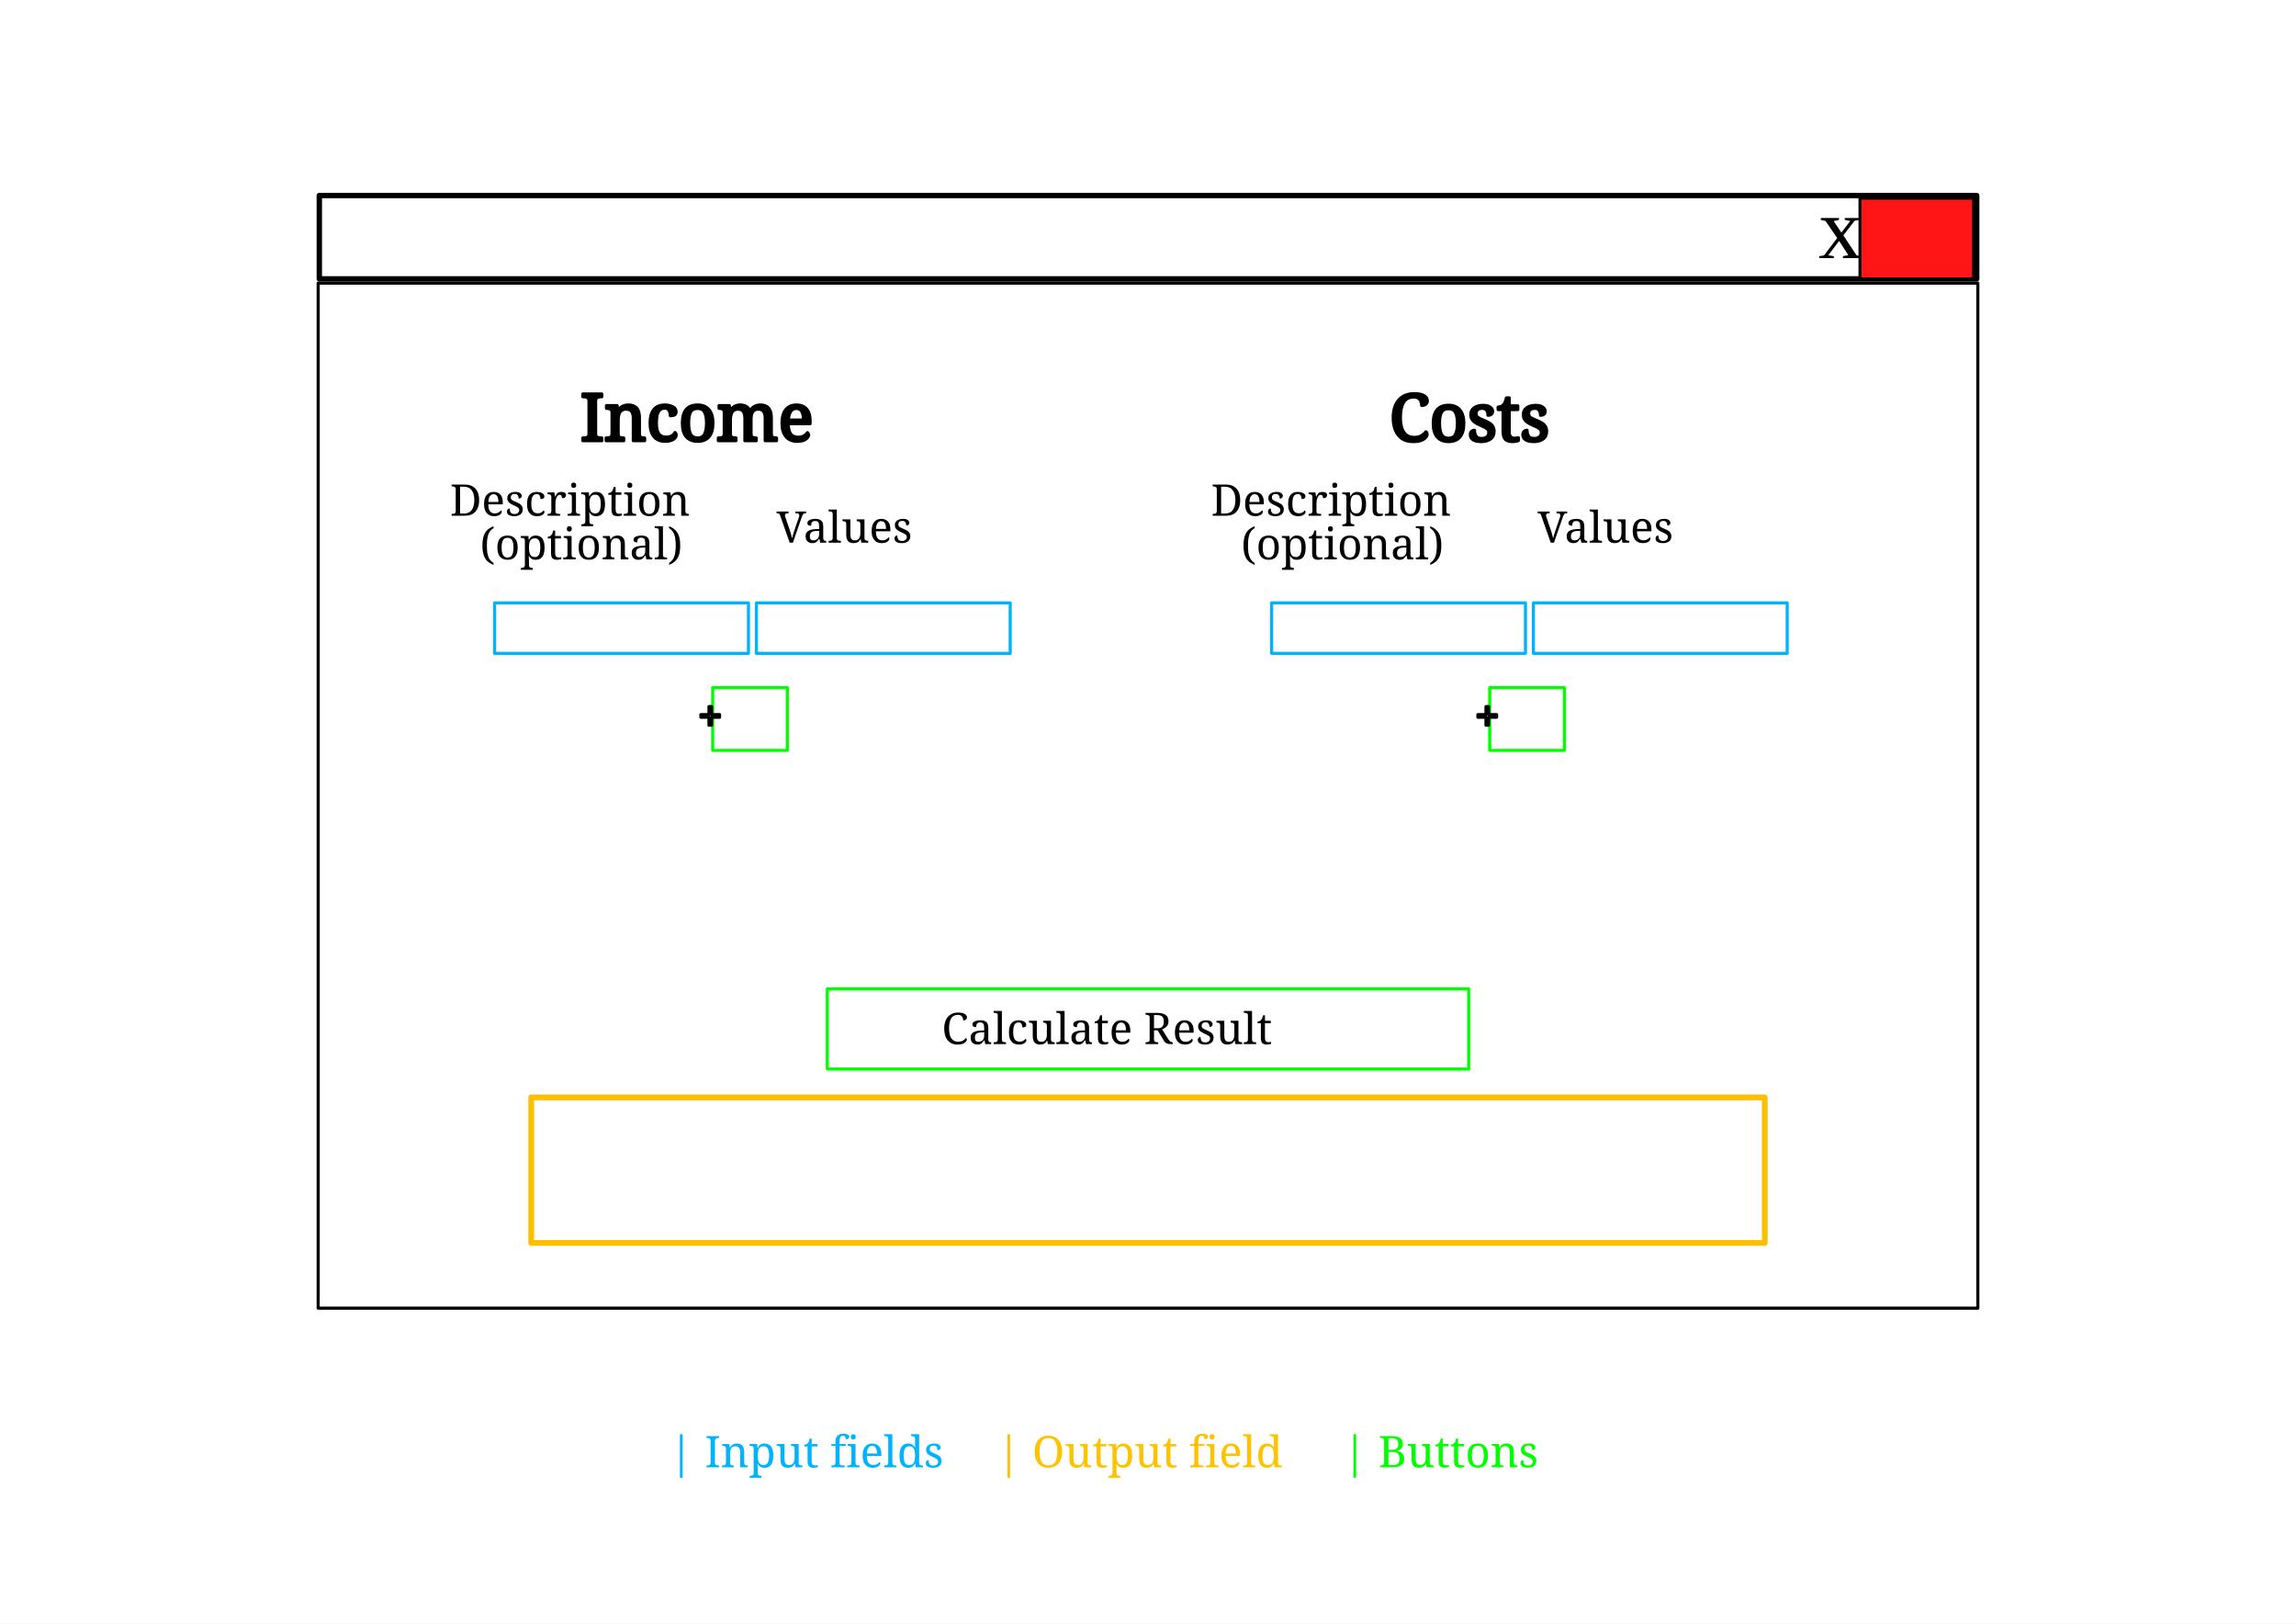
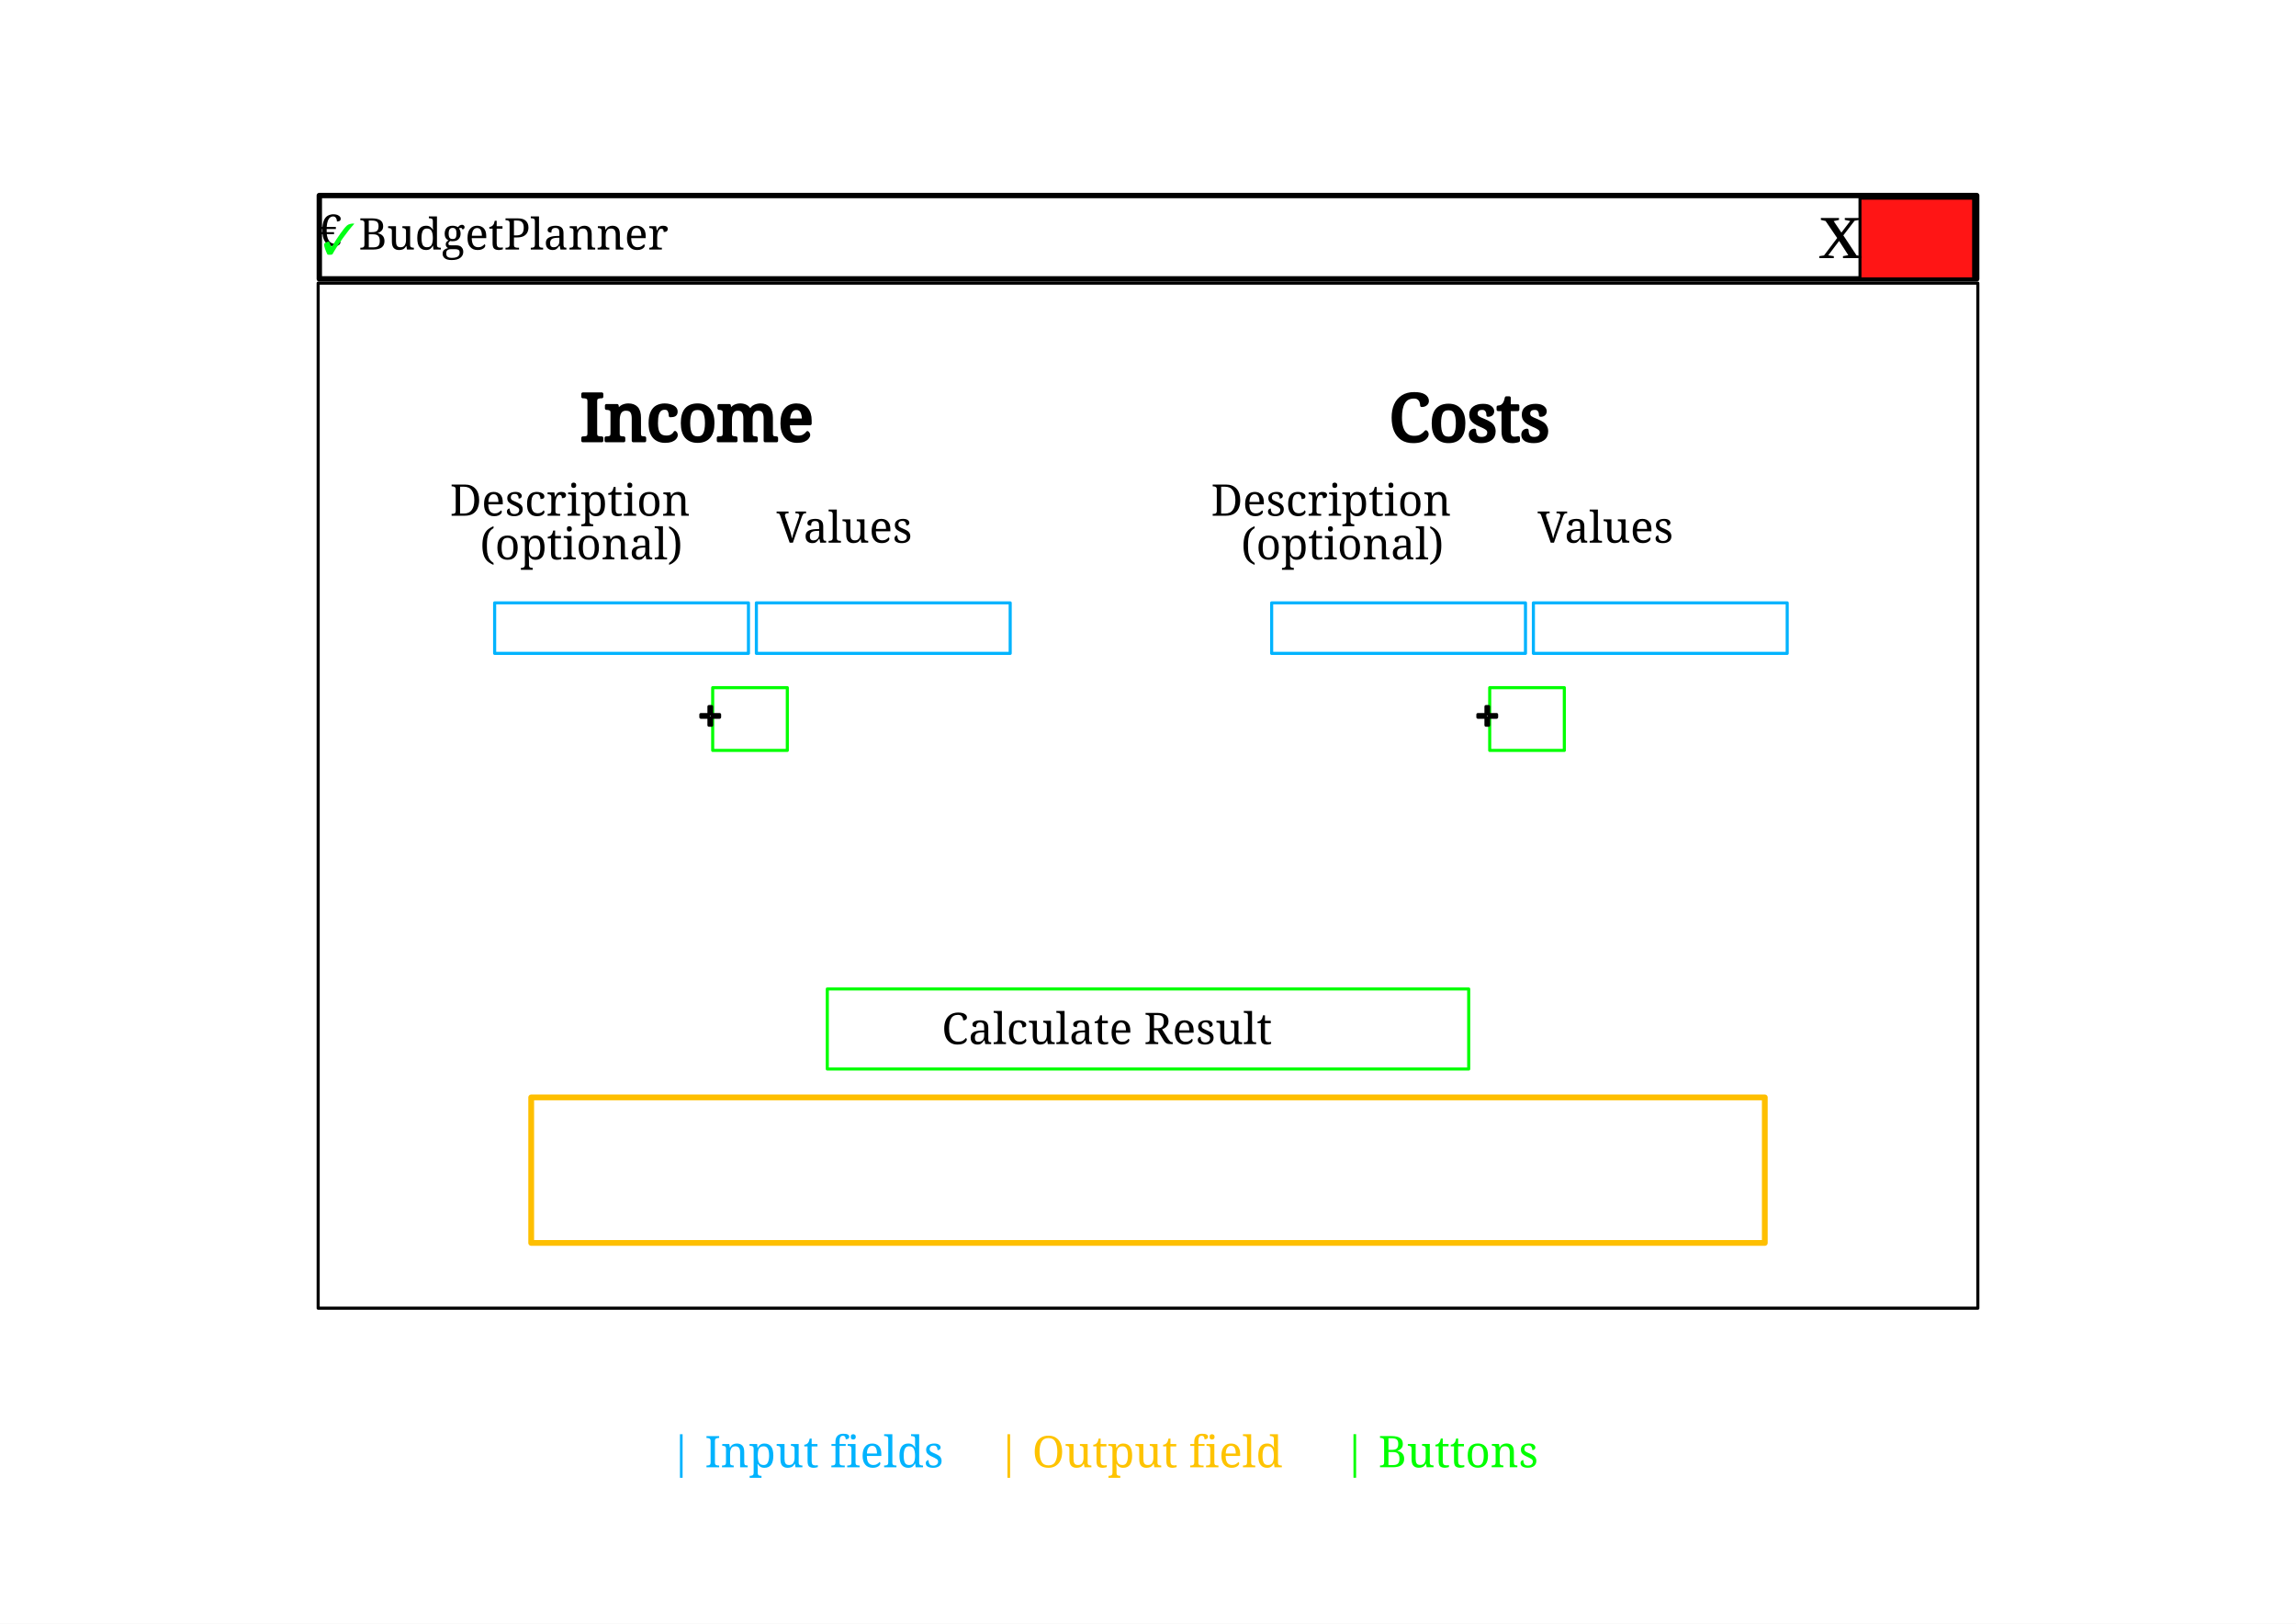
<svg xmlns="http://www.w3.org/2000/svg" width="297mm" height="210mm" viewBox="0 0 297 210" version="1.1" id="svg5">
  <defs id="defs2" />
  <g id="layer1">
    <rect style="fill:#ffffff;fill-opacity:1;stroke:none;stroke-width:0.4;stroke-linejoin:round;stroke-dashoffset:0.567;paint-order:markers fill stroke" id="rect271" width="297" height="210" x="0" y="0" />
    <g id="g960" transform="translate(-8.112591,-12.8477)">
      <rect style="fill:none;stroke:#000000;stroke-width:0.4;stroke-linejoin:round;stroke-dashoffset:0.567;paint-order:markers fill stroke" id="rect234" width="214.687" height="132.572" x="49.269" y="49.467" />
      <rect style="fill:none;stroke:#000000;stroke-width:0.697;stroke-linejoin:round;stroke-dashoffset:0.567;paint-order:markers fill stroke" id="rect236" width="214.39" height="10.784" x="49.418" y="38.135" />
      <rect style="fill:#ff1515;fill-opacity:1;stroke:#000000;stroke-width:0.387;stroke-linejoin:round;stroke-dashoffset:0.567;paint-order:markers fill stroke" id="rect398" width="14.698" height="10.442" x="248.711" y="38.48" />
      <text xml:space="preserve" style="font-size:11.289px;line-height:0.25;font-family:'Times New Roman';-inkscape-font-specification:'Times New Roman, ';text-align:center;text-anchor:middle;fill:#000000;fill-opacity:1;stroke:#000000;stroke-width:0.4;stroke-linejoin:round;stroke-dashoffset:0.567;paint-order:markers fill stroke" x="256.054" y="46.226" id="text1996">
        <tspan id="tspan1994" style="font-size:11.289px;fill:#000000;fill-opacity:1;stroke:none;stroke-width:0.4" x="256.054" y="46.226">x</tspan>
      </text>
      <text xml:space="preserve" style="font-size:8.467px;line-height:0.25;font-family:'Times New Roman';-inkscape-font-specification:'Times New Roman, ';text-align:center;text-anchor:middle;fill:#000000;fill-opacity:1;stroke:#000000;stroke-width:0.4;stroke-linejoin:round;stroke-dashoffset:0.567;paint-order:markers fill stroke" x="105.662" y="69.847" id="text2204">
        <tspan id="tspan2202" style="font-style:normal;font-variant:normal;font-weight:normal;font-stretch:normal;font-size:8.467px;font-family:Cambria;-inkscape-font-specification:Cambria;stroke-width:0.4" x="105.662" y="69.847">Income</tspan>
      </text>
      <text xml:space="preserve" style="font-size:8.467px;line-height:0.25;font-family:'Times New Roman';-inkscape-font-specification:'Times New Roman, ';text-align:center;text-anchor:middle;fill:#000000;fill-opacity:1;stroke:#000000;stroke-width:0.4;stroke-linejoin:round;stroke-dashoffset:0.567;paint-order:markers fill stroke" x="205.606" y="69.881" id="text2204-2">
        <tspan id="tspan2202-2" style="font-style:normal;font-variant:normal;font-weight:normal;font-stretch:normal;font-size:8.467px;font-family:Cambria;-inkscape-font-specification:Cambria;stroke-width:0.4" x="205.606" y="69.881">Costs</tspan>
      </text>
      <text xml:space="preserve" style="font-style:normal;font-variant:normal;font-weight:normal;font-stretch:normal;font-size:5.644px;line-height:1;font-family:Cambria;-inkscape-font-specification:Cambria;text-align:center;text-anchor:middle;fill:#000000;fill-opacity:1;stroke:none;stroke-width:0.4;stroke-linejoin:round;stroke-dashoffset:0.567;paint-order:markers fill stroke" x="88.447" y="79.543" id="text2961">
        <tspan id="tspan2959" style="font-size:5.644px;stroke:none;stroke-width:0.4" x="88.447" y="79.543">Description</tspan>
        <tspan style="font-size:5.644px;stroke:none;stroke-width:0.4" x="88.447" y="85.187" id="tspan2963">(optional)</tspan>
      </text>
      <text xml:space="preserve" style="font-style:normal;font-variant:normal;font-weight:normal;font-stretch:normal;font-size:5.644px;line-height:0.25;font-family:Cambria;-inkscape-font-specification:Cambria;text-align:center;text-anchor:middle;fill:#000000;fill-opacity:1;stroke:none;stroke-width:0.4;stroke-linejoin:round;stroke-dashoffset:0.567;paint-order:markers fill stroke" x="122.48" y="83.034" id="text2967">
        <tspan id="tspan2965" style="stroke:none;stroke-width:0.4" x="122.48" y="83.034">Values</tspan>
      </text>
      <text xml:space="preserve" style="font-style:normal;font-variant:normal;font-weight:normal;font-stretch:normal;font-size:5.644px;line-height:1;font-family:Cambria;-inkscape-font-specification:Cambria;text-align:center;text-anchor:middle;fill:#000000;fill-opacity:1;stroke:none;stroke-width:0.4;stroke-linejoin:round;stroke-dashoffset:0.567;paint-order:markers fill stroke" x="186.897" y="79.543" id="text2961-4">
        <tspan id="tspan2959-8" style="font-size:5.644px;stroke:none;stroke-width:0.4" x="186.897" y="79.543">Description</tspan>
        <tspan style="font-size:5.644px;stroke:none;stroke-width:0.4" x="186.897" y="85.187" id="tspan2963-5">(optional)</tspan>
      </text>
      <text xml:space="preserve" style="font-style:normal;font-variant:normal;font-weight:normal;font-stretch:normal;font-size:5.644px;line-height:0.25;font-family:Cambria;-inkscape-font-specification:Cambria;text-align:center;text-anchor:middle;fill:#000000;fill-opacity:1;stroke:none;stroke-width:0.4;stroke-linejoin:round;stroke-dashoffset:0.567;paint-order:markers fill stroke" x="220.93" y="83.034" id="text2967-5">
        <tspan id="tspan2965-0" style="stroke:none;stroke-width:0.4" x="220.93" y="83.034">Values</tspan>
      </text>
      <rect style="fill:none;fill-opacity:1;stroke:#00b3fe;stroke-width:0.4;stroke-linejoin:round;stroke-dashoffset:0.567;stroke-opacity:1;paint-order:markers fill stroke" id="rect3011" width="32.833" height="6.53" x="72.097" y="90.821" />
      <rect style="fill:none;fill-opacity:1;stroke:#00b3fe;stroke-width:0.4;stroke-linejoin:round;stroke-dashoffset:0.567;stroke-opacity:1;paint-order:markers fill stroke" id="rect3011-0" width="32.833" height="6.53" x="105.954" y="90.821" />
      <rect style="fill:none;fill-opacity:1;stroke:#01ff00;stroke-width:0.4;stroke-linejoin:round;stroke-dashoffset:0.567;stroke-opacity:1;paint-order:markers fill stroke" id="rect3035" width="9.654" height="8.115" x="100.303" y="101.786" />
      <text xml:space="preserve" style="font-style:normal;font-variant:normal;font-weight:normal;font-stretch:normal;font-size:5.644px;line-height:0.25;font-family:Cambria;-inkscape-font-specification:Cambria;text-align:center;text-anchor:middle;fill:none;fill-opacity:1;stroke:#000000;stroke-width:0.4;stroke-linejoin:round;stroke-dashoffset:0.567;paint-order:markers fill stroke" x="105.13" y="107.456" id="text3039">
        <tspan id="tspan3037" style="stroke-width:0.4" x="105.13" y="107.456">+</tspan>
      </text>
      <rect style="fill:none;fill-opacity:1;stroke:#00b3fe;stroke-width:0.4;stroke-linejoin:round;stroke-dashoffset:0.567;stroke-opacity:1;paint-order:markers fill stroke" id="rect3011-01" width="32.833" height="6.53" x="172.608" y="90.821" />
      <rect style="fill:none;fill-opacity:1;stroke:#00b3fe;stroke-width:0.4;stroke-linejoin:round;stroke-dashoffset:0.567;stroke-opacity:1;paint-order:markers fill stroke" id="rect3011-0-4" width="32.833" height="6.53" x="206.465" y="90.821" />
      <rect style="fill:none;fill-opacity:1;stroke:#01ff00;stroke-width:0.4;stroke-linejoin:round;stroke-dashoffset:0.567;stroke-opacity:1;paint-order:markers fill stroke" id="rect3035-9" width="9.654" height="8.115" x="200.814" y="101.786" />
      <text xml:space="preserve" style="font-style:normal;font-variant:normal;font-weight:normal;font-stretch:normal;font-size:5.644px;line-height:0.25;font-family:Cambria;-inkscape-font-specification:Cambria;text-align:center;text-anchor:middle;fill:none;fill-opacity:1;stroke:#000000;stroke-width:0.4;stroke-linejoin:round;stroke-dashoffset:0.567;paint-order:markers fill stroke" x="205.641" y="107.456" id="text3039-8">
        <tspan id="tspan3037-8" style="stroke-width:0.4" x="205.641" y="107.456">+</tspan>
      </text>
      <rect style="fill:none;fill-opacity:1;stroke:#01ff00;stroke-width:0.4;stroke-linejoin:round;stroke-dashoffset:0.567;stroke-opacity:1;paint-order:markers fill stroke" id="rect3841" width="82.969" height="10.354" x="115.128" y="140.753" />
      <rect style="fill:none;fill-opacity:1;stroke:#febf00;stroke-width:0.748;stroke-linejoin:round;stroke-dashoffset:0.567;stroke-opacity:1;paint-order:markers fill stroke" id="rect3841-4" width="159.574" height="18.82" x="76.826" y="154.779" />
      <text xml:space="preserve" style="font-style:normal;font-variant:normal;font-weight:normal;font-stretch:normal;font-size:5.644px;line-height:0.25;font-family:Cambria;-inkscape-font-specification:Cambria;text-align:center;text-anchor:middle;fill:none;fill-opacity:1;stroke:#000000;stroke-width:0.4;stroke-linejoin:round;stroke-dashoffset:0.567;paint-order:markers fill stroke" x="156.431" y="147.88" id="text3845">
        <tspan id="tspan3843" style="fill:#000000;fill-opacity:1;stroke:none;stroke-width:0.4" x="156.431" y="147.88">Calculate Result</tspan>
      </text>
    </g>
    <g id="g4526" transform="translate(6.933988,-8.491968)">
      <text xml:space="preserve" style="font-style:normal;font-variant:normal;font-weight:normal;font-stretch:normal;font-size:5.644px;line-height:0.25;font-family:Cambria;-inkscape-font-specification:Cambria;text-align:center;text-anchor:middle;fill:#000000;fill-opacity:1;stroke:#00b3fe;stroke-width:0.4;stroke-linejoin:round;stroke-dashoffset:0.567;stroke-opacity:1;paint-order:markers fill stroke" x="102.5" y="198.267" id="text3923">
        <tspan id="tspan3921" style="fill:#00b3fe;fill-opacity:1;stroke:none;stroke-width:0.4" x="102.5" y="198.267">| Input fields</tspan>
      </text>
      <text xml:space="preserve" style="font-style:normal;font-variant:normal;font-weight:normal;font-stretch:normal;font-size:5.644px;line-height:0.25;font-family:Cambria;-inkscape-font-specification:Cambria;text-align:center;text-anchor:middle;fill:#000000;fill-opacity:1;stroke:#00b3fe;stroke-width:0.4;stroke-linejoin:round;stroke-dashoffset:0.567;stroke-opacity:1;paint-order:markers fill stroke" x="145.62" y="198.267" id="text3923-4">
        <tspan id="tspan3921-6" style="fill:#fec300;fill-opacity:1;stroke:none;stroke-width:0.4" x="145.62" y="198.267">| Output field</tspan>
      </text>
      <text xml:space="preserve" style="font-style:normal;font-variant:normal;font-weight:normal;font-stretch:normal;font-size:5.644px;line-height:0.25;font-family:Cambria;-inkscape-font-specification:Cambria;text-align:center;text-anchor:middle;fill:#01ff00;fill-opacity:1;stroke:none;stroke-width:0.4;stroke-linejoin:round;stroke-dashoffset:0.567;stroke-opacity:1;paint-order:markers fill stroke" x="184.531" y="198.26" id="text4185">
        <tspan id="tspan4183" style="fill:#01ff00;fill-opacity:1;stroke-width:0.4" x="184.531" y="198.26">| Buttons</tspan>
      </text>
    </g>
+     <text xml:space="preserve" style="font-size:5.644px;line-height:0.25;font-family:Cambria;-inkscape-font-specification:Cambria;text-align:center;text-anchor:middle;fill:#ffffff;stroke-width:0.4;stroke-linejoin:round;stroke-dashoffset:0.567;paint-order:markers fill stroke" x="70.097" y="32.273" id="text275">
+       <tspan id="tspan273" style="fill:#000000;fill-opacity:1;stroke-width:0.4" x="70.097" y="32.273">BudgetPlanner</tspan>
+     </text>
+     <text xml:space="preserve" style="font-size:5.644px;line-height:0.25;font-family:Cambria;-inkscape-font-specification:Cambria;text-align:center;text-anchor:middle;fill:#000000;fill-opacity:1;stroke-width:0.4;stroke-linejoin:round;stroke-dashoffset:0.567;paint-order:markers fill stroke" x="46.331" y="31.786" id="text1145">
+       <tspan id="tspan1143" style="font-style:normal;font-variant:normal;font-weight:normal;font-stretch:normal;font-family:Cambria;-inkscape-font-specification:Cambria;stroke-width:0.4" x="46.331" y="31.786">€</tspan>
+     </text>
+     <text xml:space="preserve" style="font-size:5.644px;line-height:0.25;font-family:Cambria;-inkscape-font-specification:Cambria;text-align:center;text-anchor:middle;fill:#000000;fill-opacity:1;stroke-width:0.4;stroke-linejoin:round;stroke-dashoffset:0.567;paint-order:markers fill stroke" x="47.533" y="32.873" id="text1875">
+       <tspan id="tspan1873" style="fill:#00ff15;fill-opacity:1;stroke-width:0.4" x="47.533" y="32.873">✓</tspan>
+     </text>
  </g>
</svg>
